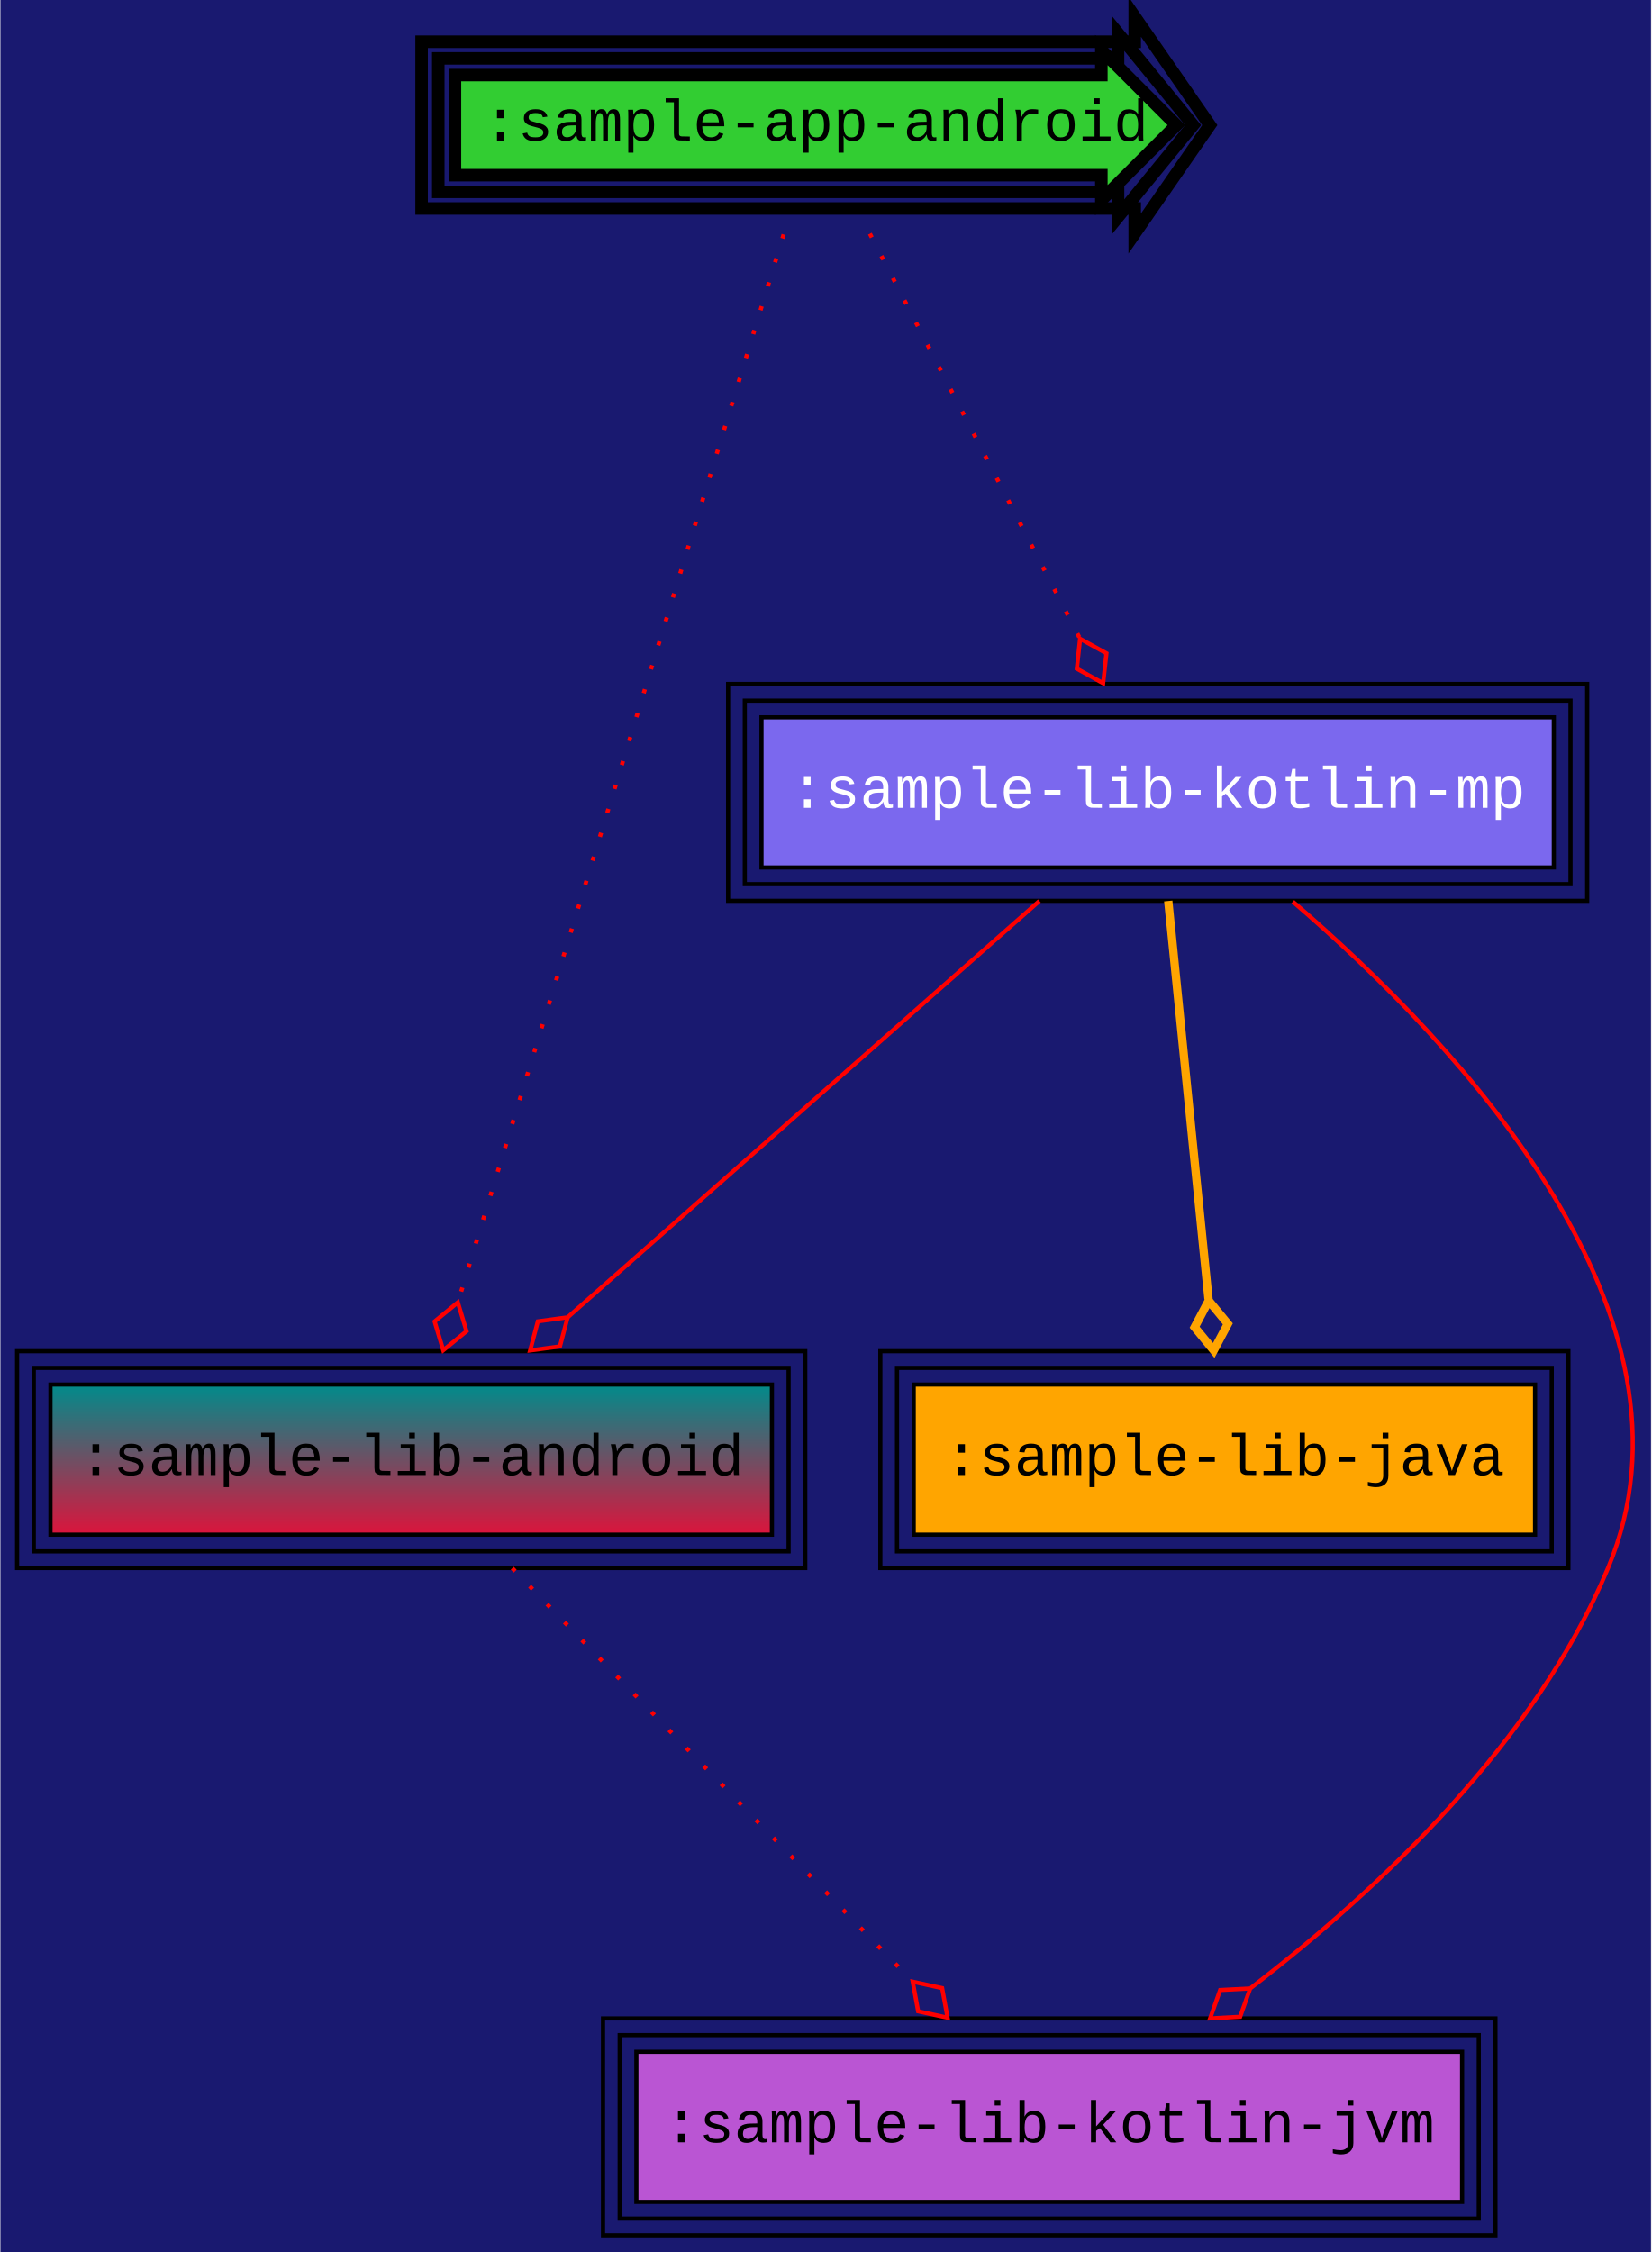
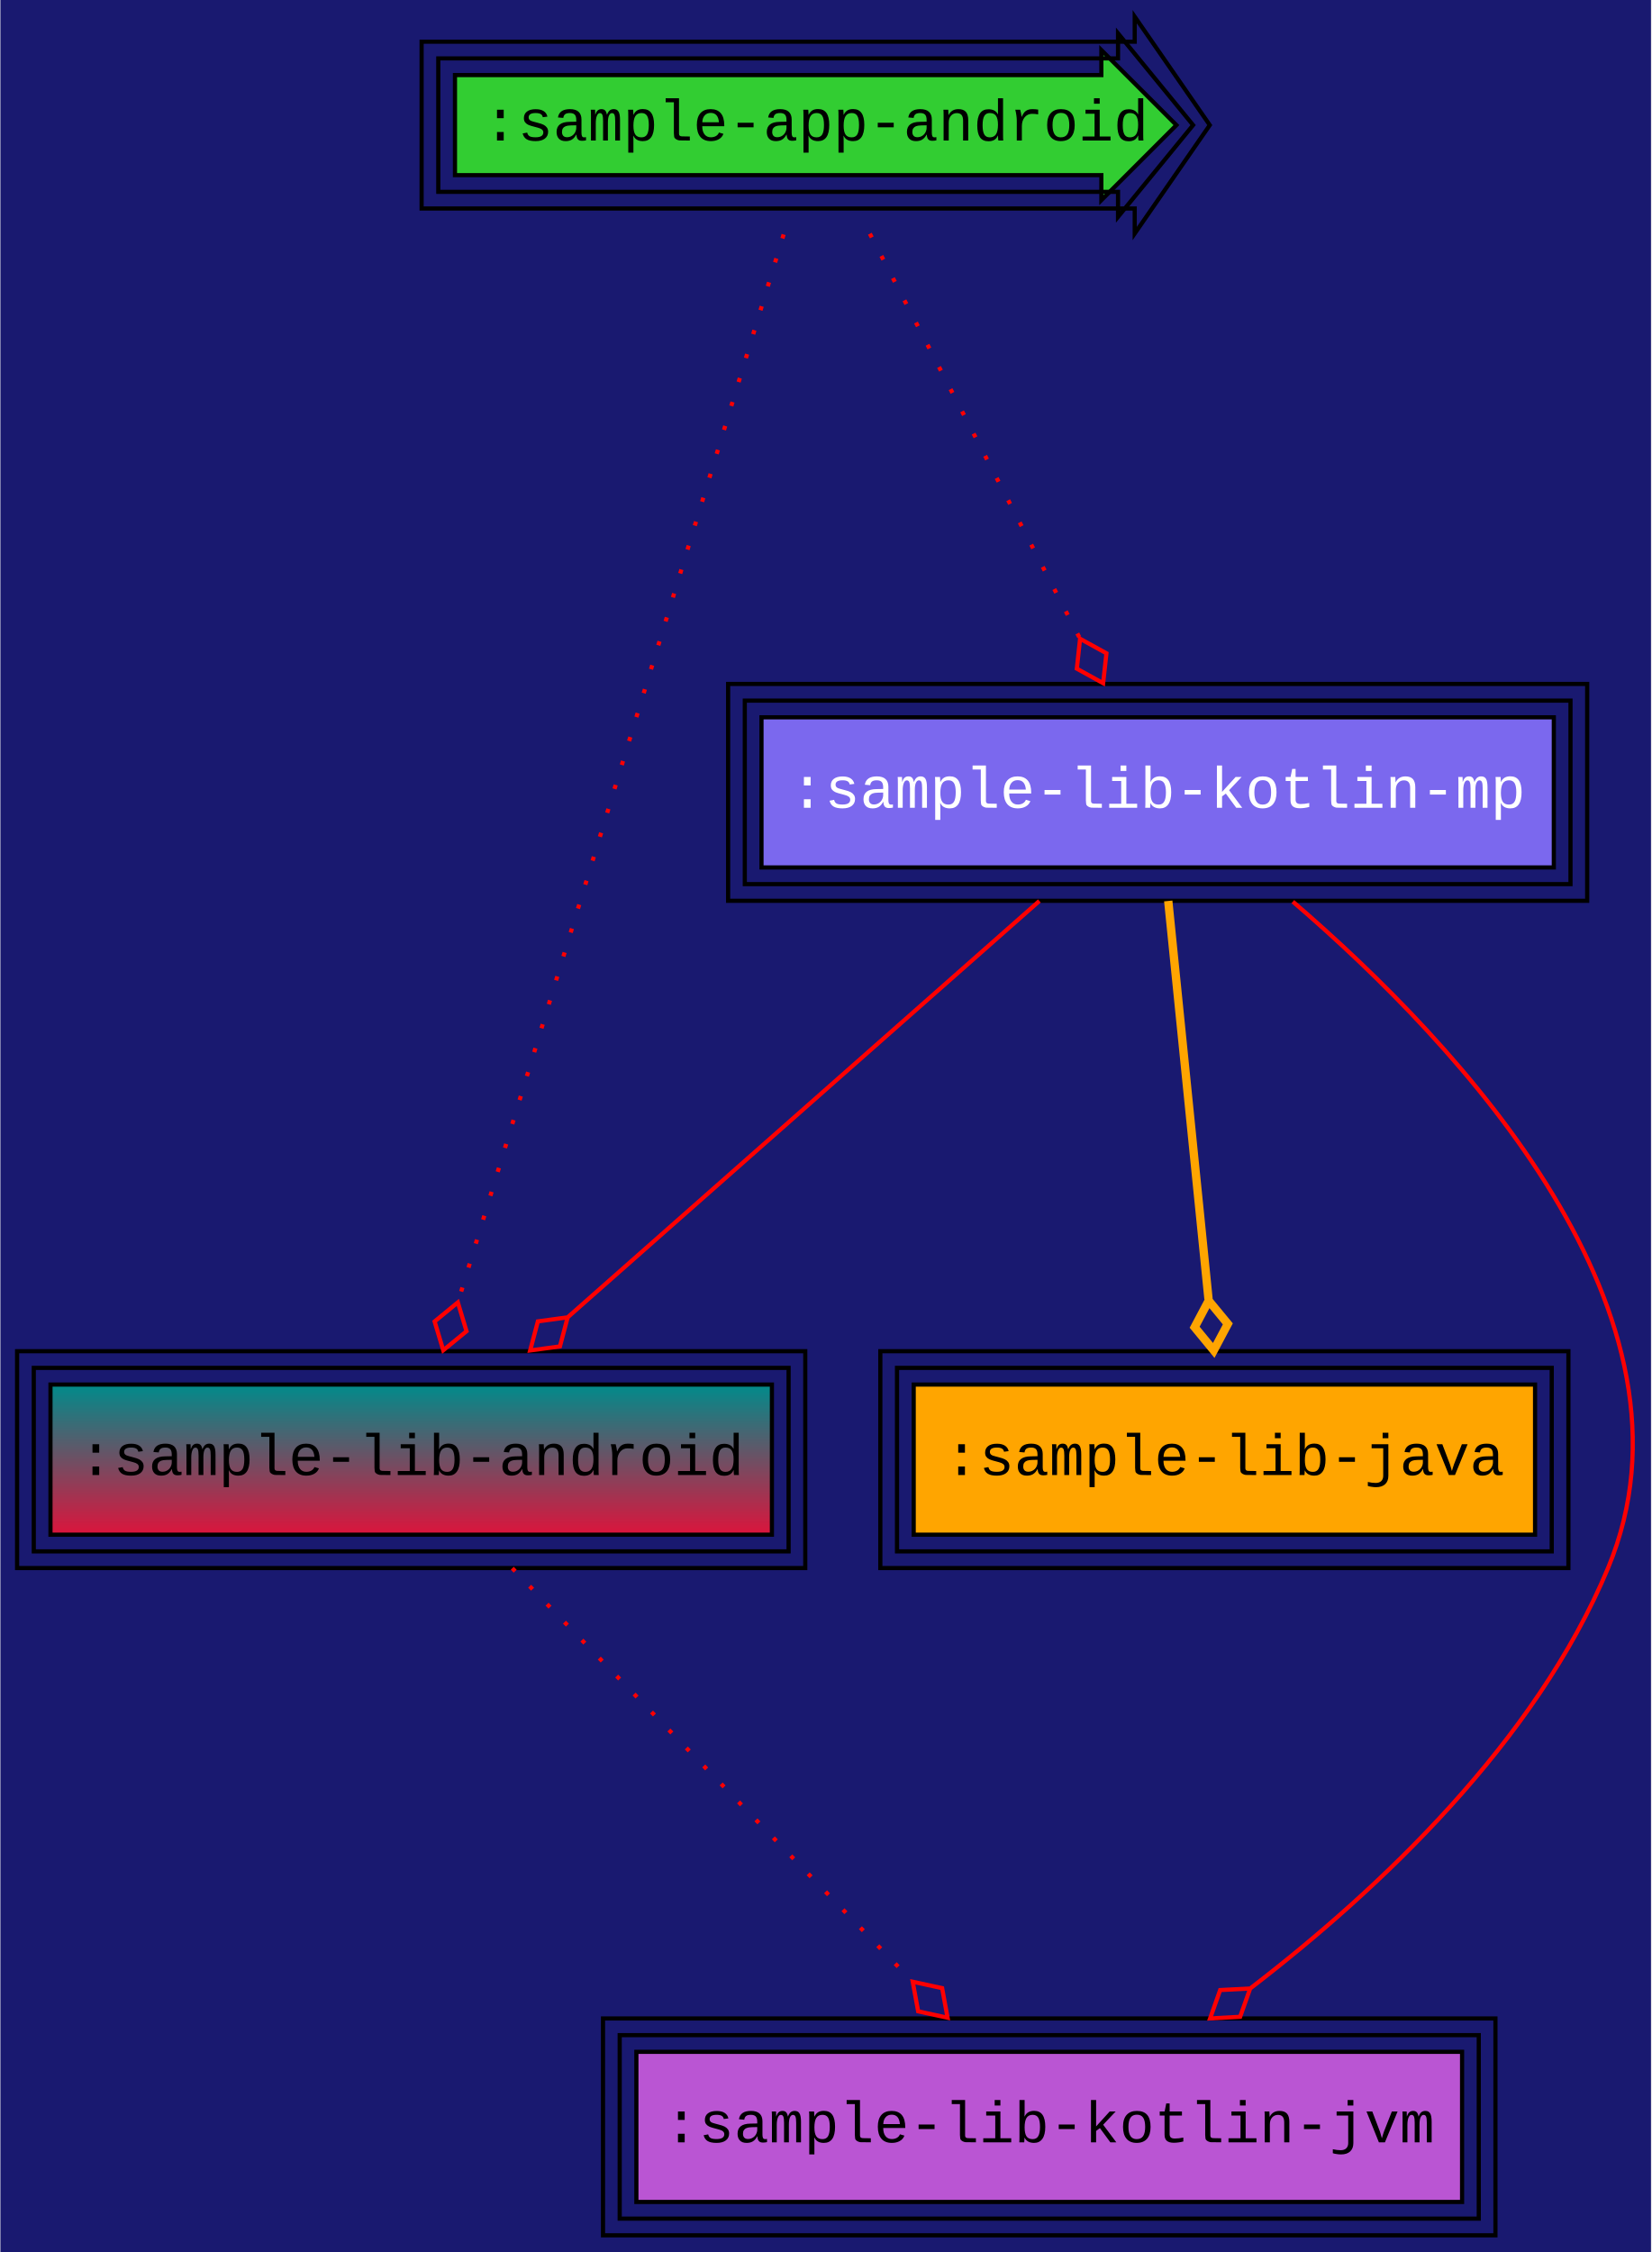
<svg xmlns="http://www.w3.org/2000/svg" width="396pt" height="540pt" viewBox="0.00 0.00 395.80 540.00">
  <g id="graph0" class="graph" transform="scale(1 1) rotate(0) translate(4 536)">
    <polygon fill="MidnightBlue" stroke="transparent" points="-4,4 -4,-536 391.8,-536 391.8,4 -4,4" />
    <g id="node1" class="node">
-       <polygon fill="limegreen" stroke="black" stroke-width="3" points="260,-518 105,-518 105,-494 260,-494 260,-488 278,-506 260,-524 260,-518" />
-       <polygon fill="none" stroke="black" stroke-width="3" points="264,-522 101,-522 101,-490 264,-490 264,-484 282,-506 264,-528 264,-522" />
-       <polygon fill="none" stroke="black" stroke-width="3" points="268,-526 97,-526 97,-486 268,-486 268,-480 286,-506 268,-532 268,-526" />
+       <polygon fill="limegreen" stroke="black" points="260,-518 105,-518 105,-494 260,-494 260,-488 278,-506 260,-524 260,-518" />
+       <polygon fill="none" stroke="black" points="264,-522 101,-522 101,-490 264,-490 264,-484 282,-506 264,-528 264,-522" />
+       <polygon fill="none" stroke="black" points="268,-526 97,-526 97,-486 268,-486 268,-480 286,-506 268,-532 268,-526" />
      <text text-anchor="middle" x="191.5" y="-502.3" font-family="Courier New" font-size="14.00">:sample-app-android</text>
    </g>
    <g id="node2" class="node">
      <defs>
        <linearGradient id="l_0" gradientUnits="userSpaceOnUse" x1="94.5" y1="-168" x2="94.5" y2="-204">
          <stop offset="0" style="stop-color:crimson;stop-opacity:1.;" />
          <stop offset="1" style="stop-color:#008b8b;stop-opacity:1.;" />
        </linearGradient>
      </defs>
      <polygon fill="url(#l_0)" stroke="black" points="181,-204 8,-204 8,-168 181,-168 181,-204" />
      <polygon fill="none" stroke="black" points="185,-208 4,-208 4,-164 185,-164 185,-208" />
      <polygon fill="none" stroke="black" points="189,-212 0,-212 0,-160 189,-160 189,-212" />
      <text text-anchor="middle" x="94.5" y="-182.3" font-family="Courier New" font-size="14.00">:sample-lib-android</text>
    </g>
    <g id="edge1" class="edge">
      <path fill="none" stroke="red" stroke-dasharray="1,5" d="M183.81,-479.78C166.76,-423.89 125.73,-289.38 105.78,-223.97" />
      <polygon fill="none" stroke="red" points="105.69,-223.7 100.12,-219.13 102.19,-212.22 107.77,-216.79 105.69,-223.7" />
    </g>
    <g id="node5" class="node">
      <polygon fill="mediumslateblue" stroke="black" points="368.5,-364 178.5,-364 178.5,-328 368.5,-328 368.5,-364" />
      <polygon fill="none" stroke="black" points="372.5,-368 174.5,-368 174.5,-324 372.5,-324 372.5,-368" />
      <polygon fill="none" stroke="black" points="376.5,-372 170.5,-372 170.5,-320 376.5,-320 376.5,-372" />
      <text text-anchor="middle" x="273.5" y="-342.3" font-family="Courier New" font-size="14.00" fill="white">:sample-lib-kotlin-mp</text>
    </g>
    <g id="edge2" class="edge">
      <path fill="none" stroke="red" stroke-dasharray="1,5" d="M204.49,-479.96C218.07,-453.81 239.49,-412.53 254.86,-382.91" />
      <polygon fill="none" stroke="red" points="254.9,-382.83 254.12,-375.66 260.43,-372.18 261.22,-379.35 254.9,-382.83" />
    </g>
    <g id="node4" class="node">
      <polygon fill="mediumorchid" stroke="black" points="346.5,-44 148.5,-44 148.5,-8 346.5,-8 346.5,-44" />
      <polygon fill="none" stroke="black" points="350.5,-48 144.5,-48 144.5,-4 350.5,-4 350.5,-48" />
      <polygon fill="none" stroke="black" points="354.5,-52 140.5,-52 140.5,0 354.5,0 354.5,-52" />
      <text text-anchor="middle" x="247.5" y="-22.3" font-family="Courier New" font-size="14.00">:sample-lib-kotlin-jvm</text>
    </g>
    <g id="edge3" class="edge">
      <path fill="none" stroke="red" stroke-dasharray="1,5" d="M118.74,-159.96C144.63,-133.23 185.81,-90.71 214.61,-60.97" />
      <polygon fill="none" stroke="red" points="214.77,-60.8 216.07,-53.71 223.12,-52.18 221.82,-59.27 214.77,-60.8" />
    </g>
    <g id="node3" class="node">
      <polygon fill="orange" stroke="black" points="364,-204 215,-204 215,-168 364,-168 364,-204" />
      <polygon fill="none" stroke="black" points="368,-208 211,-208 211,-164 368,-164 368,-208" />
      <polygon fill="none" stroke="black" points="372,-212 207,-212 207,-160 372,-160 372,-212" />
      <text text-anchor="middle" x="289.5" y="-182.3" font-family="Courier New" font-size="14.00">:sample-lib-java</text>
    </g>
    <g id="edge4" class="edge">
      <path fill="none" stroke="red" d="M245.14,-319.96C214.59,-293 165.84,-249.97 132.11,-220.2" />
      <polygon fill="none" stroke="red" points="132.02,-220.12 124.88,-219.15 123.03,-212.18 130.17,-213.15 132.02,-220.12" />
    </g>
    <g id="edge5" class="edge">
      <path fill="none" stroke="orange" stroke-width="2" d="M276.04,-319.96C278.64,-294.27 282.72,-253.98 285.7,-224.48" />
      <polygon fill="none" stroke="orange" stroke-width="2" points="285.74,-224.12 282.37,-217.75 286.95,-212.18 290.33,-218.55 285.74,-224.12" />
    </g>
    <g id="edge6" class="edge">
      <path fill="none" stroke="red" d="M305.92,-319.8C346.18,-285.21 406.66,-220.43 381.5,-160 364.16,-118.36 326.75,-83.06 295.85,-59.31" />
      <polygon fill="none" stroke="red" points="295.69,-59.19 288.49,-58.81 286.08,-52.01 293.28,-52.4 295.69,-59.19" />
    </g>
  </g>
</svg>
